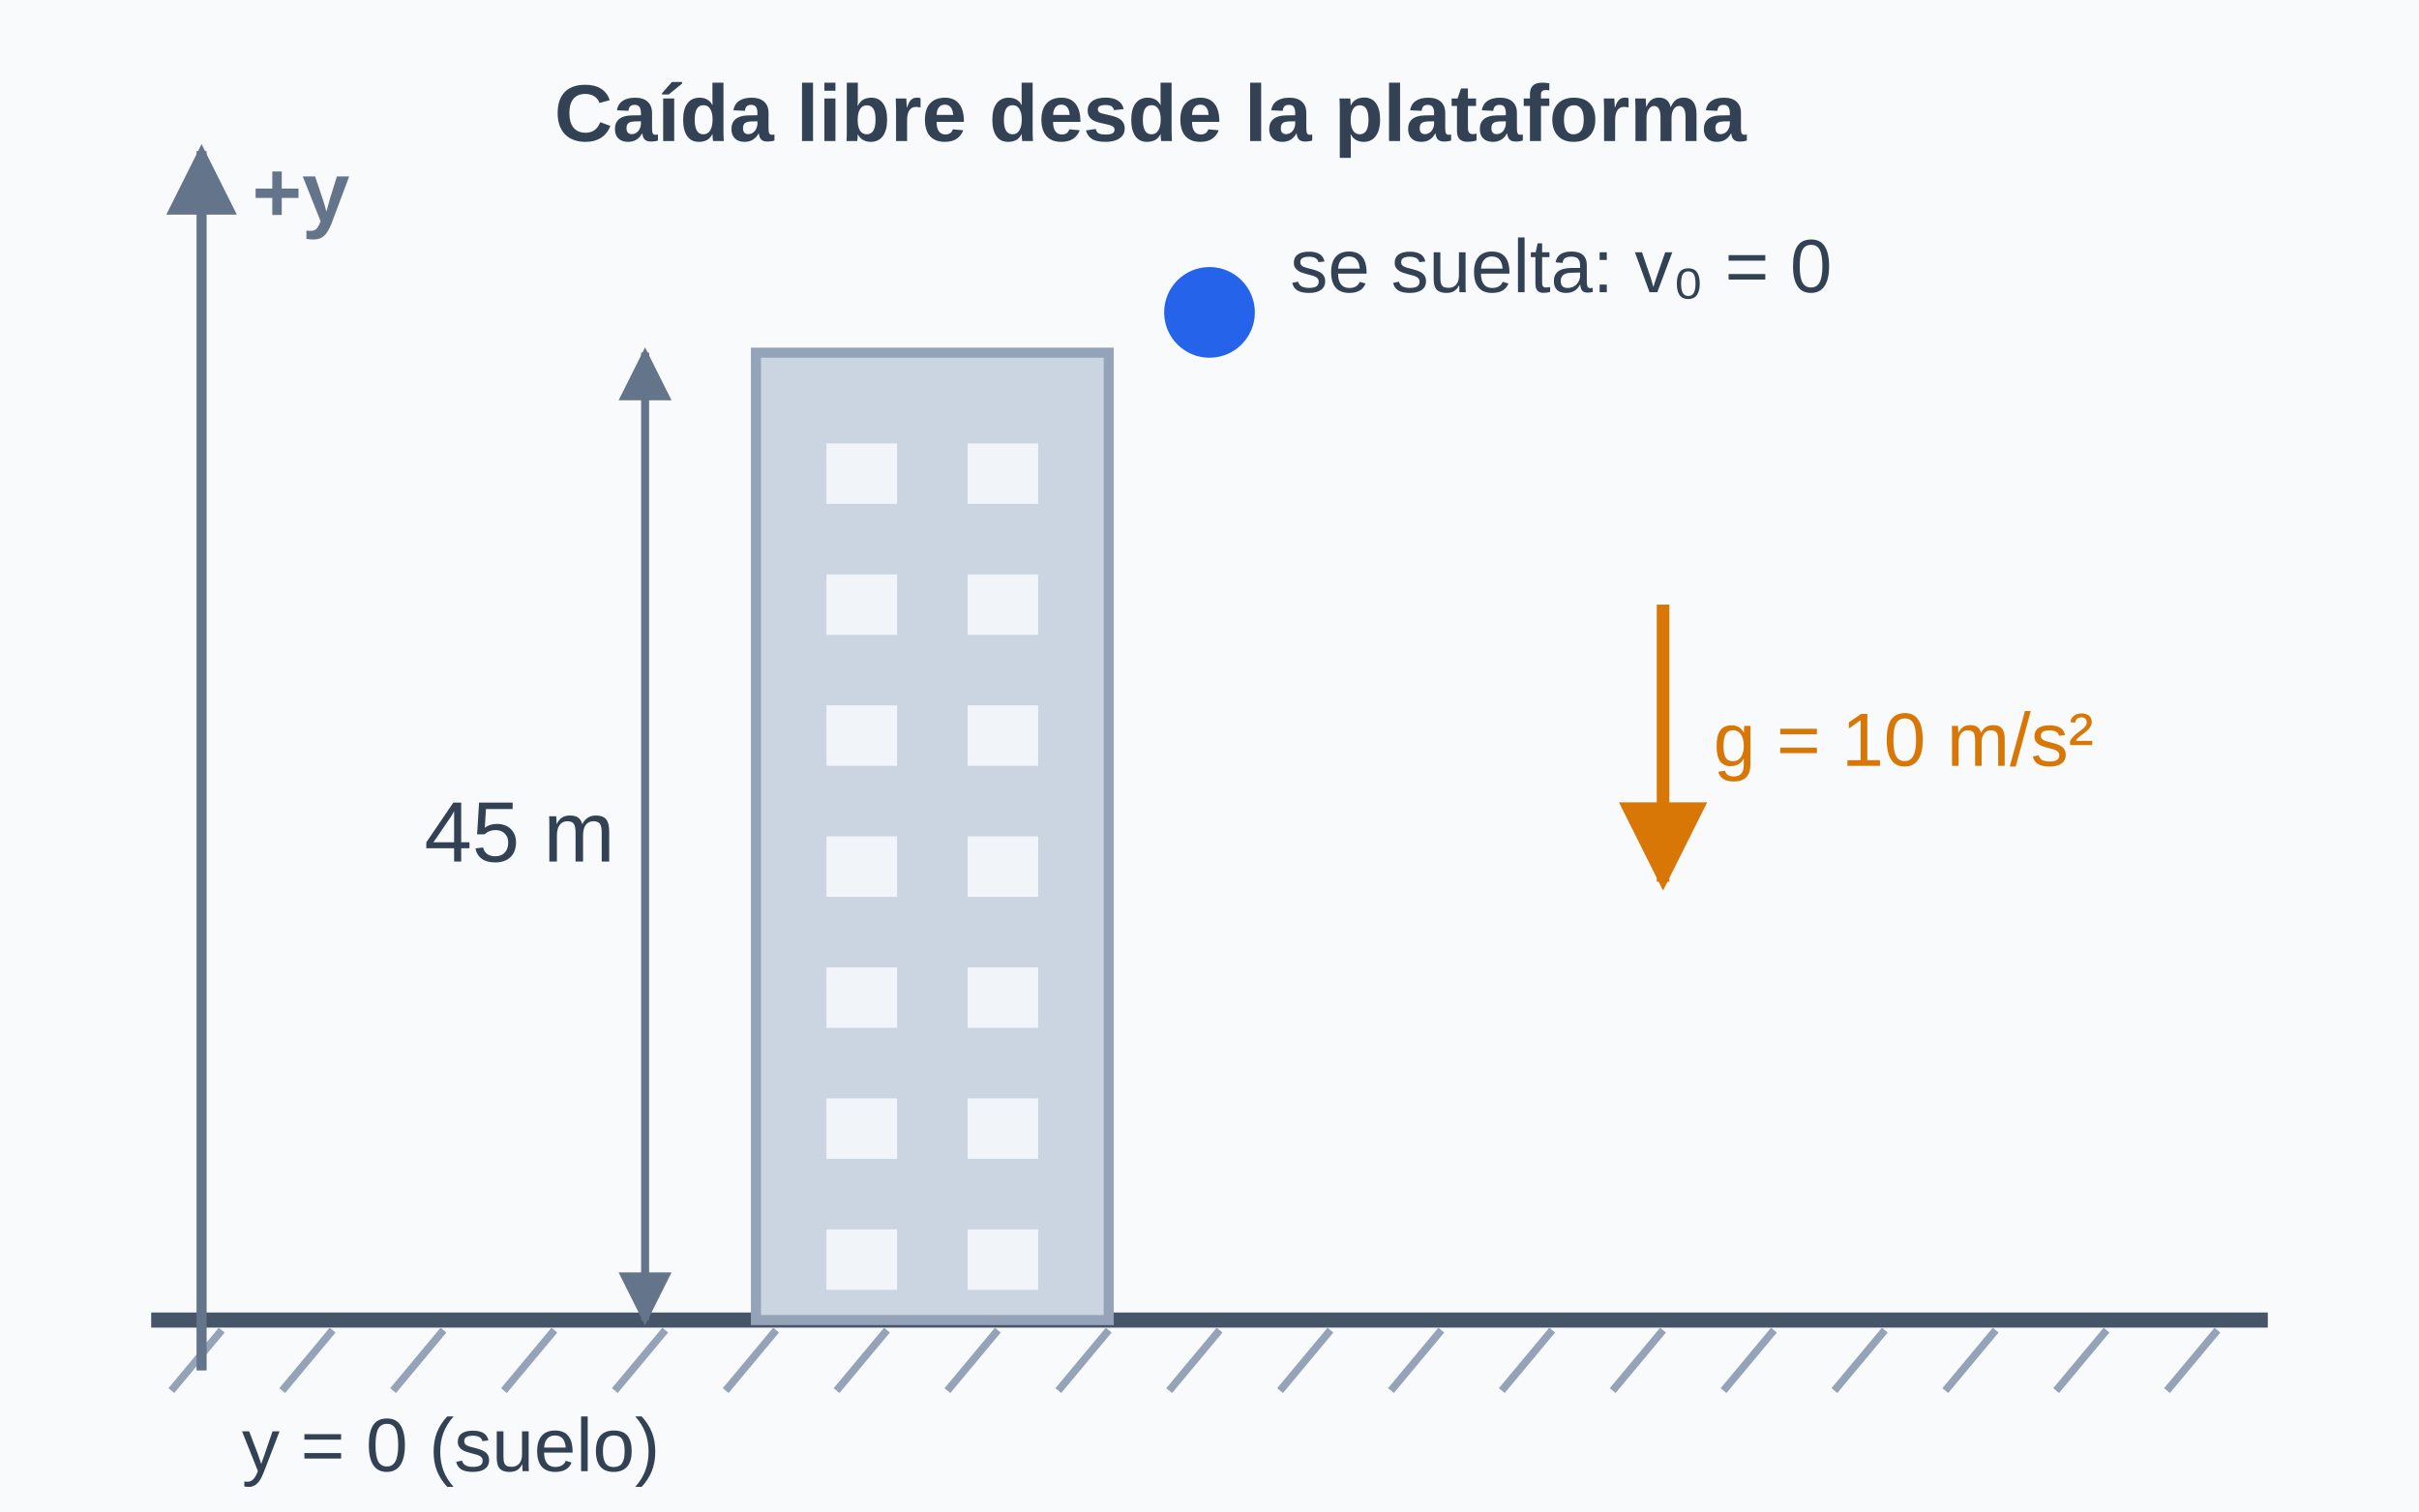
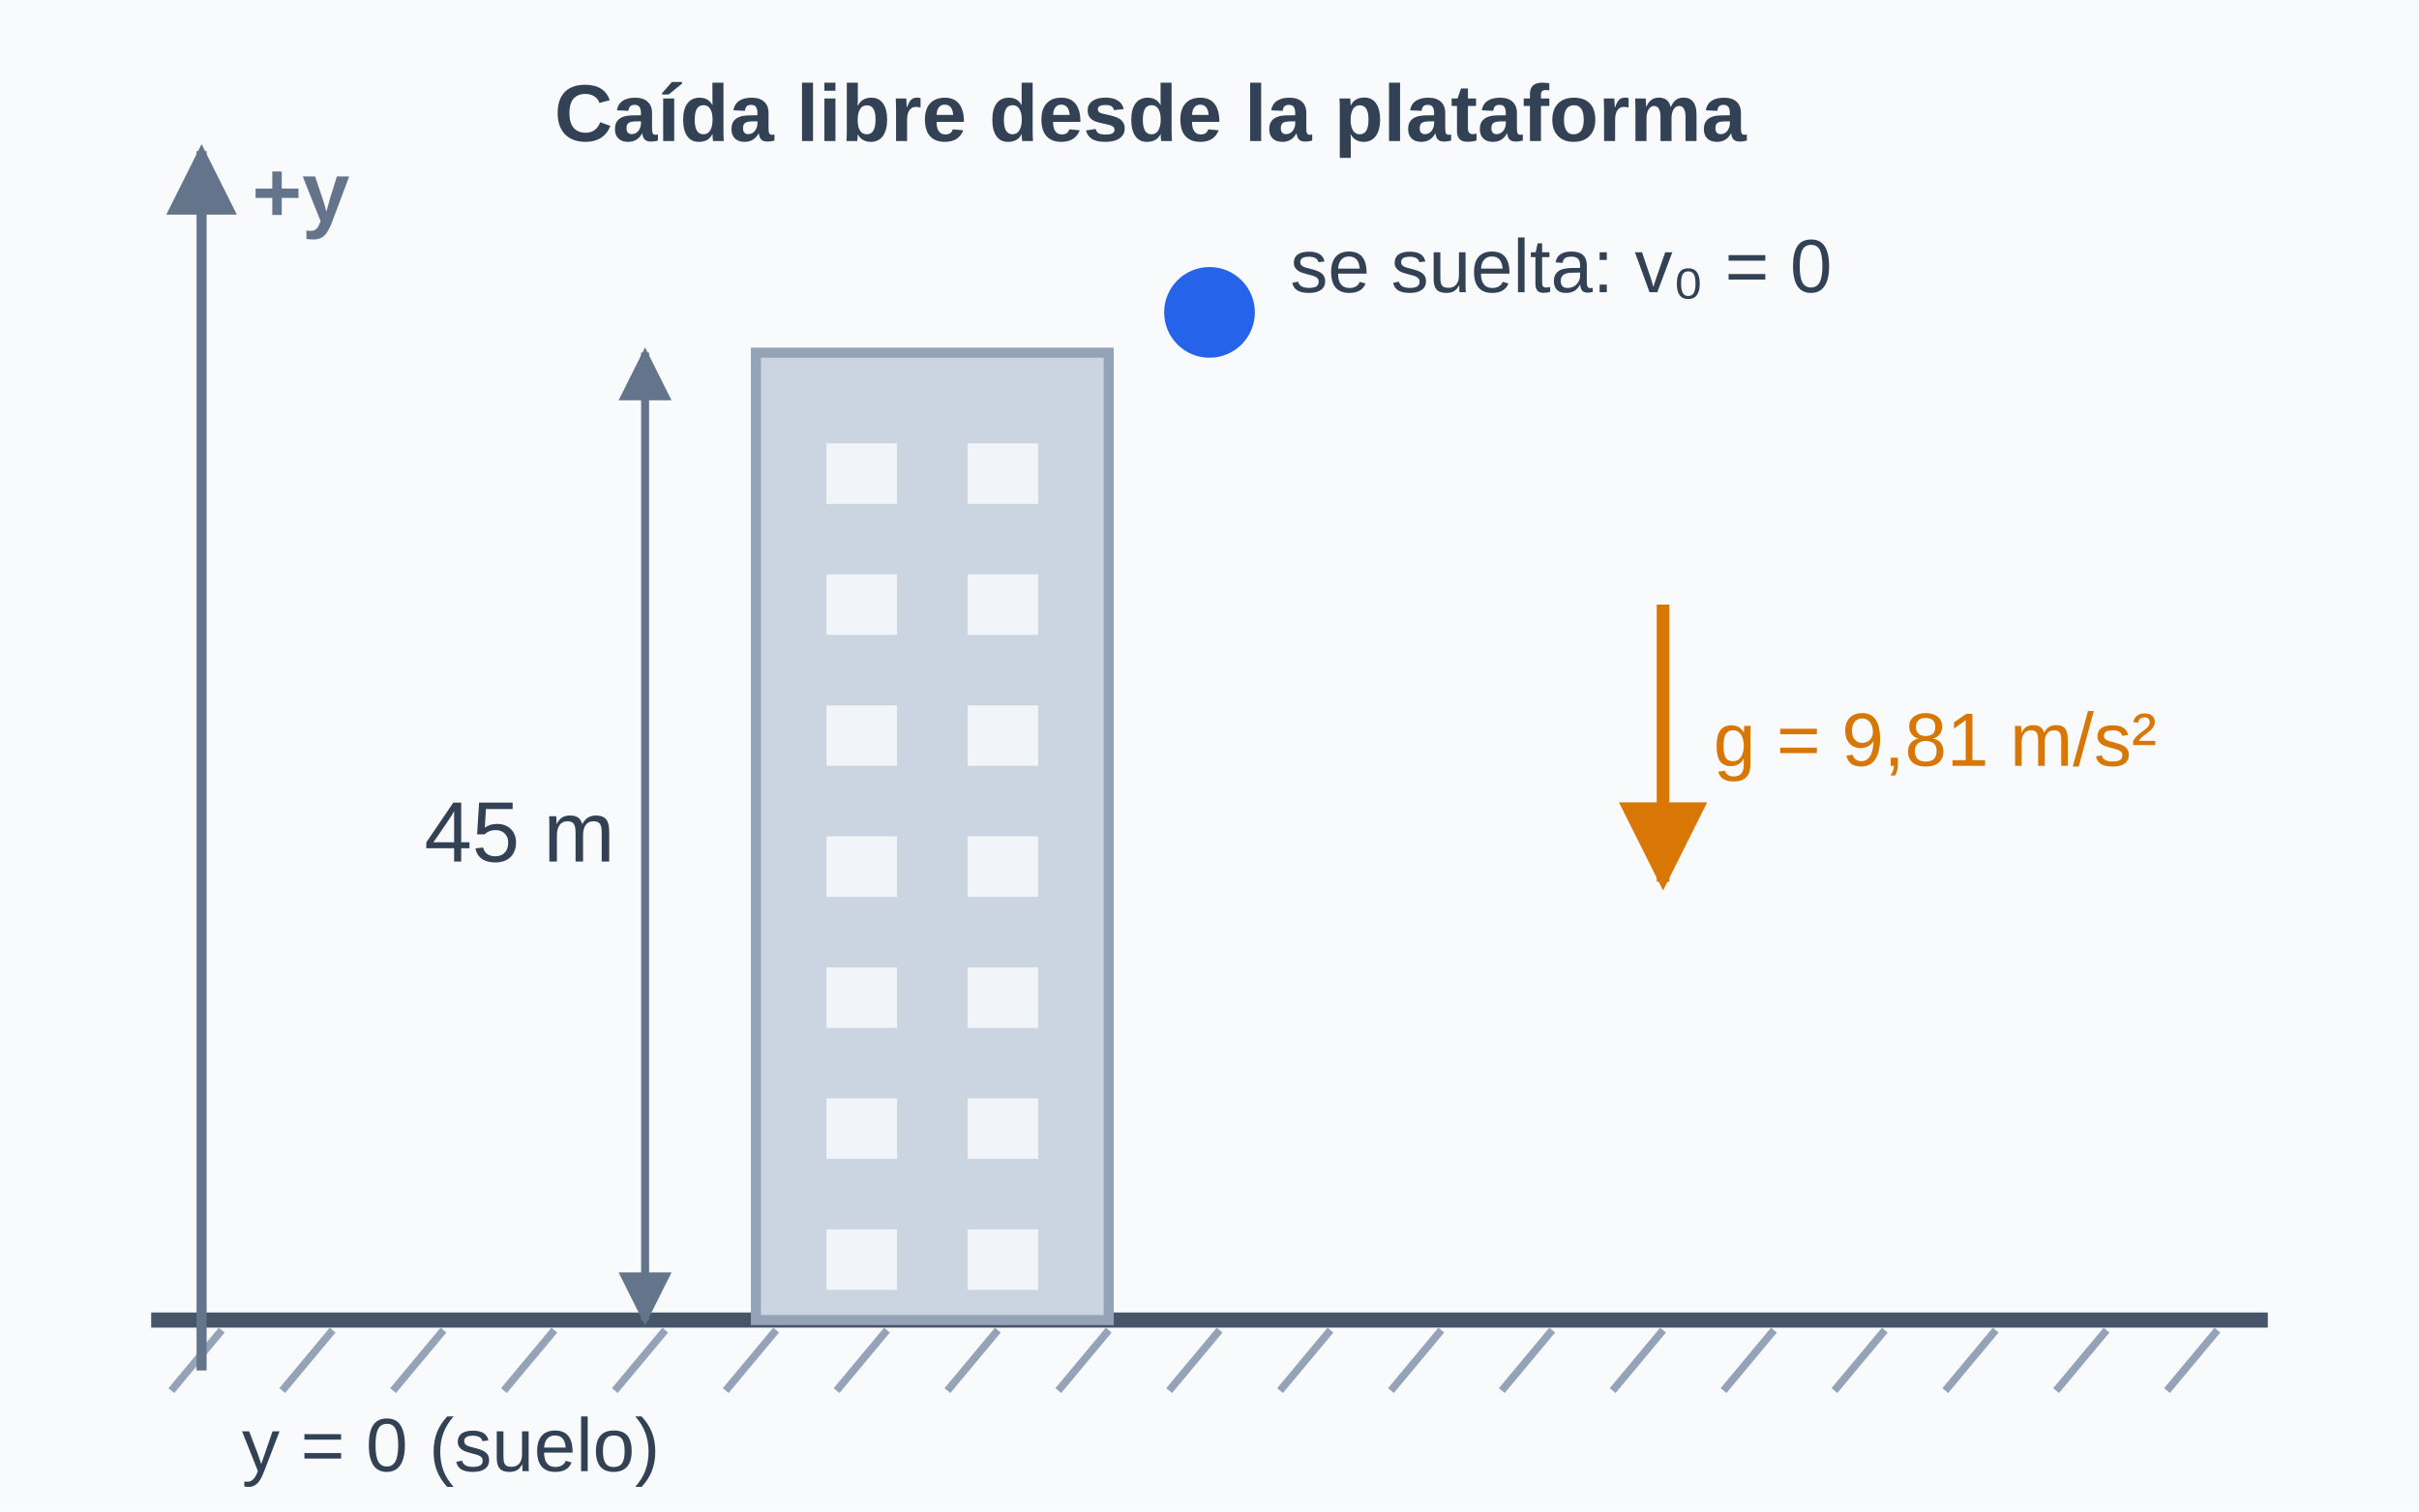
<svg xmlns="http://www.w3.org/2000/svg" viewBox="0 0 480 300" role="img" aria-labelledby="title desc">
  <defs>
    <marker id="a-axis" viewBox="0 0 10 10" refX="9" refY="5" markerWidth="7" markerHeight="7" orient="auto-start-reverse">
      <path d="M0 0 L10 5 L0 10 Z" fill="#64748b" />
    </marker>
    <marker id="a-blue" viewBox="0 0 10 10" refX="9" refY="5" markerWidth="7" markerHeight="7" orient="auto-start-reverse">
      <path d="M0 0 L10 5 L0 10 Z" fill="#2563eb" />
    </marker>
    <marker id="a-amber" viewBox="0 0 10 10" refX="9" refY="5" markerWidth="7" markerHeight="7" orient="auto-start-reverse">
      <path d="M0 0 L10 5 L0 10 Z" fill="#d97706" />
    </marker>
    <marker id="a-green" viewBox="0 0 10 10" refX="9" refY="5" markerWidth="7" markerHeight="7" orient="auto-start-reverse">
      <path d="M0 0 L10 5 L0 10 Z" fill="#16a34a" />
    </marker>
    <marker id="a-red" viewBox="0 0 10 10" refX="9" refY="5" markerWidth="7" markerHeight="7" orient="auto-start-reverse">
      <path d="M0 0 L10 5 L0 10 Z" fill="#dc2626" />
    </marker>
    <marker id="a-grey" viewBox="0 0 10 10" refX="9" refY="5" markerWidth="7" markerHeight="7" orient="auto-start-reverse">
      <path d="M0 0 L10 5 L0 10 Z" fill="#94a3b8" />
    </marker>
  </defs>
  <rect width="480" height="300" fill="#f8fafc" />
  <g font-family="Arial, sans-serif">
    <path d="M30.0 262.0 L450.0 262.0" fill="none" stroke="#475569" stroke-width="3" />
    <path d="M44.0 264.0 L34.0 276.0" fill="none" stroke="#94a3b8" stroke-width="1.5" />
    <path d="M66.0 264.0 L56.0 276.0" fill="none" stroke="#94a3b8" stroke-width="1.5" />
    <path d="M88.0 264.0 L78.0 276.0" fill="none" stroke="#94a3b8" stroke-width="1.5" />
    <path d="M110.0 264.0 L100.0 276.0" fill="none" stroke="#94a3b8" stroke-width="1.5" />
    <path d="M132.0 264.0 L122.0 276.0" fill="none" stroke="#94a3b8" stroke-width="1.5" />
    <path d="M154.0 264.0 L144.0 276.0" fill="none" stroke="#94a3b8" stroke-width="1.5" />
    <path d="M176.0 264.0 L166.0 276.0" fill="none" stroke="#94a3b8" stroke-width="1.5" />
    <path d="M198.0 264.0 L188.0 276.0" fill="none" stroke="#94a3b8" stroke-width="1.5" />
    <path d="M220.0 264.0 L210.0 276.0" fill="none" stroke="#94a3b8" stroke-width="1.5" />
    <path d="M242.0 264.0 L232.0 276.0" fill="none" stroke="#94a3b8" stroke-width="1.5" />
    <path d="M264.0 264.0 L254.0 276.0" fill="none" stroke="#94a3b8" stroke-width="1.5" />
    <path d="M286.0 264.0 L276.0 276.0" fill="none" stroke="#94a3b8" stroke-width="1.5" />
    <path d="M308.0 264.0 L298.0 276.0" fill="none" stroke="#94a3b8" stroke-width="1.5" />
    <path d="M330.0 264.0 L320.0 276.0" fill="none" stroke="#94a3b8" stroke-width="1.5" />
    <path d="M352.0 264.0 L342.0 276.0" fill="none" stroke="#94a3b8" stroke-width="1.5" />
    <path d="M374.0 264.0 L364.0 276.0" fill="none" stroke="#94a3b8" stroke-width="1.5" />
    <path d="M396.0 264.0 L386.0 276.0" fill="none" stroke="#94a3b8" stroke-width="1.5" />
    <path d="M418.0 264.0 L408.0 276.0" fill="none" stroke="#94a3b8" stroke-width="1.5" />
    <path d="M440.0 264.0 L430.0 276.0" fill="none" stroke="#94a3b8" stroke-width="1.5" />
    <path d="M40.0 272.0 L40.0 30.0" fill="none" stroke="#64748b" stroke-width="2" marker-end="url(#a-axis)" />
    <text x="50.0" y="44.0" font-size="17" text-anchor="start" fill="#64748b" font-weight="bold">+y</text>
    <text x="48.0" y="292.0" font-size="15" text-anchor="start" fill="#334155">y = 0 (suelo)</text>
    <rect x="150.0" y="70.0" width="70.0" height="192.0" rx="0" fill="#cbd5e1" stroke="#94a3b8" stroke-width="2" />
    <rect x="164.0" y="88.0" width="14.0" height="12.0" rx="0" fill="#f1f5f9" stroke="none" stroke-width="2" />
    <rect x="192.0" y="88.0" width="14.0" height="12.0" rx="0" fill="#f1f5f9" stroke="none" stroke-width="2" />
    <rect x="164.0" y="114.0" width="14.0" height="12.0" rx="0" fill="#f1f5f9" stroke="none" stroke-width="2" />
    <rect x="192.0" y="114.0" width="14.0" height="12.0" rx="0" fill="#f1f5f9" stroke="none" stroke-width="2" />
    <rect x="164.0" y="140.0" width="14.0" height="12.0" rx="0" fill="#f1f5f9" stroke="none" stroke-width="2" />
    <rect x="192.0" y="140.0" width="14.0" height="12.0" rx="0" fill="#f1f5f9" stroke="none" stroke-width="2" />
    <rect x="164.0" y="166.0" width="14.0" height="12.0" rx="0" fill="#f1f5f9" stroke="none" stroke-width="2" />
    <rect x="192.0" y="166.0" width="14.0" height="12.0" rx="0" fill="#f1f5f9" stroke="none" stroke-width="2" />
    <rect x="164.0" y="192.0" width="14.0" height="12.0" rx="0" fill="#f1f5f9" stroke="none" stroke-width="2" />
    <rect x="192.0" y="192.0" width="14.0" height="12.0" rx="0" fill="#f1f5f9" stroke="none" stroke-width="2" />
    <rect x="164.0" y="218.0" width="14.0" height="12.0" rx="0" fill="#f1f5f9" stroke="none" stroke-width="2" />
    <rect x="192.0" y="218.0" width="14.0" height="12.0" rx="0" fill="#f1f5f9" stroke="none" stroke-width="2" />
    <rect x="164.0" y="244.0" width="14.0" height="12.0" rx="0" fill="#f1f5f9" stroke="none" stroke-width="2" />
    <rect x="192.0" y="244.0" width="14.0" height="12.0" rx="0" fill="#f1f5f9" stroke="none" stroke-width="2" />
    <path d="M128.0 70.0 L128.0 262.0" fill="none" stroke="#64748b" stroke-width="1.5" marker-end="url(#a-axis)" />
    <path d="M128.0 262.0 L128.0 70.0" fill="none" stroke="#64748b" stroke-width="1.5" marker-end="url(#a-axis)" />
    <text x="122.0" y="171.0" font-size="17" text-anchor="end" fill="#334155">45 m</text>
    <circle cx="240.0" cy="62.0" r="9" fill="#2563eb" />
    <text x="256.0" y="58.0" font-size="15" text-anchor="start" fill="#334155">se suelta: v₀ = 0</text>
    <path d="M330.0 120.0 L330.0 175.0" fill="none" stroke="#d97706" stroke-width="2.5" marker-end="url(#a-amber)" />
-     <text x="340.0" y="152.0" font-size="15" text-anchor="start" fill="#d97706">g = 10 m/s²</text>
+     <text x="340.0" y="152.0" font-size="15" text-anchor="start" fill="#d97706">g = 9,81 m/s²</text>
    <text x="110.0" y="28.0" font-size="16" text-anchor="start" fill="#334155" font-weight="bold">Caída libre desde la plataforma</text>
  </g>
</svg>
